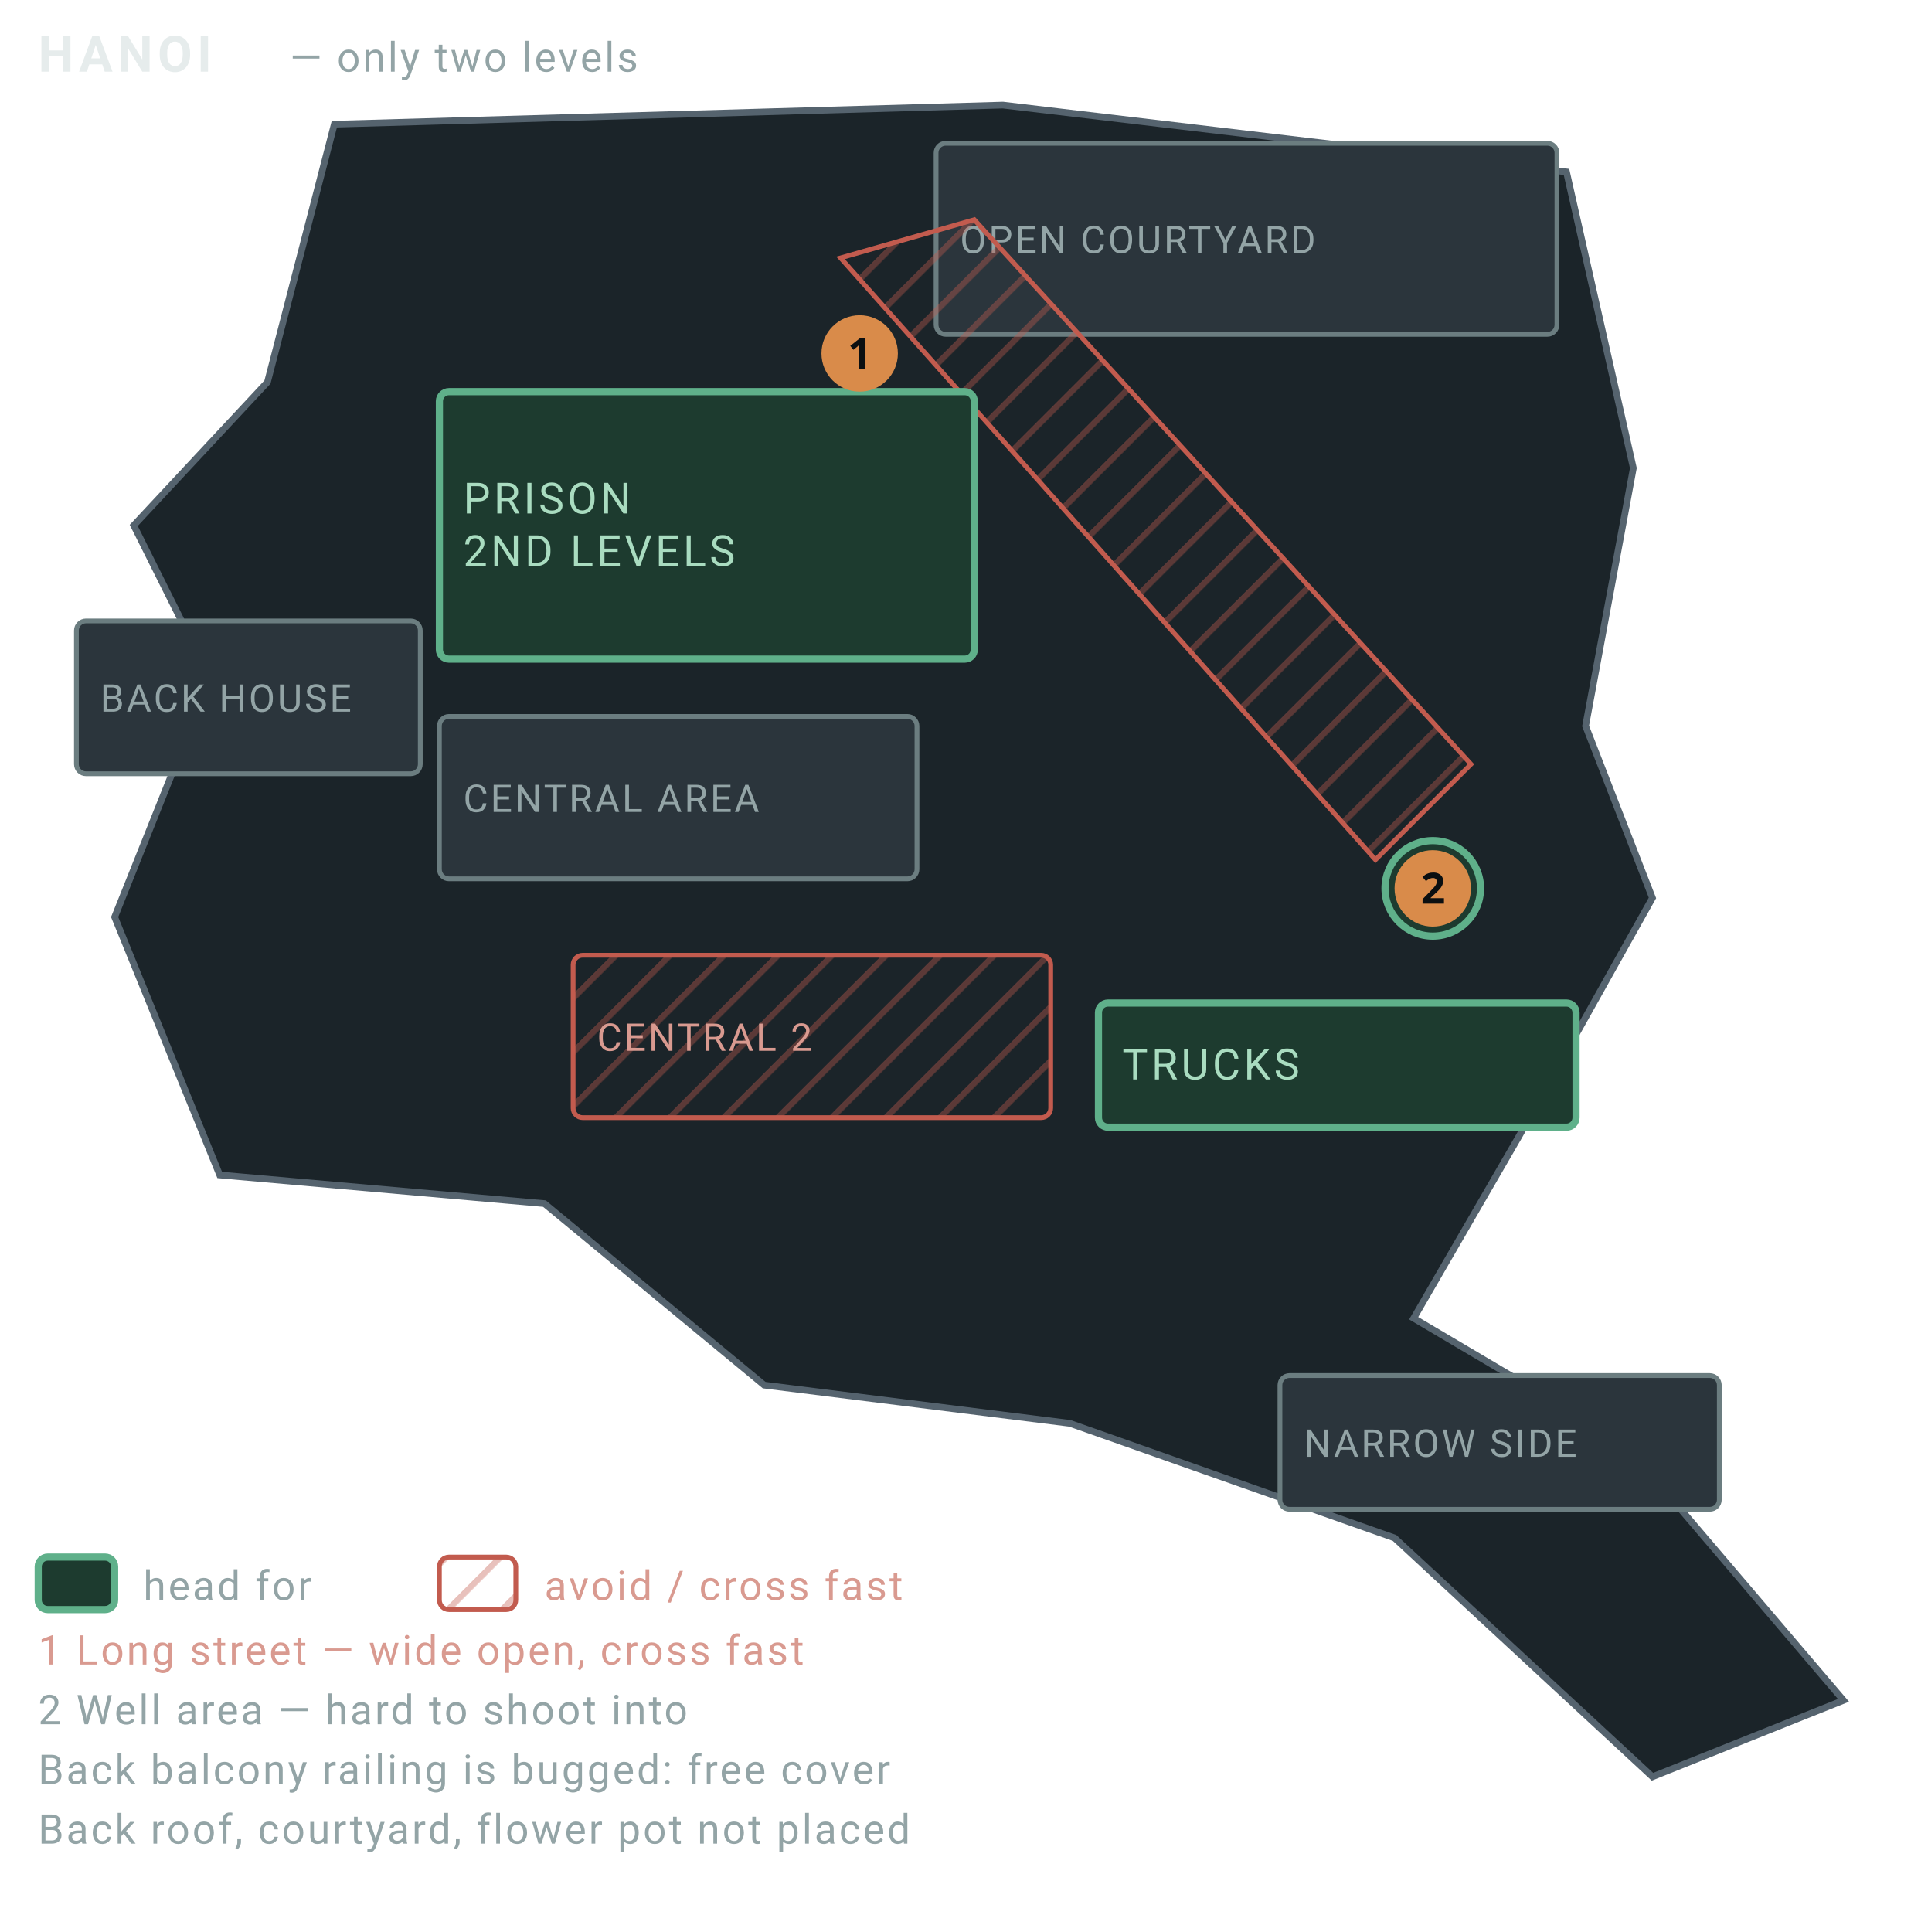
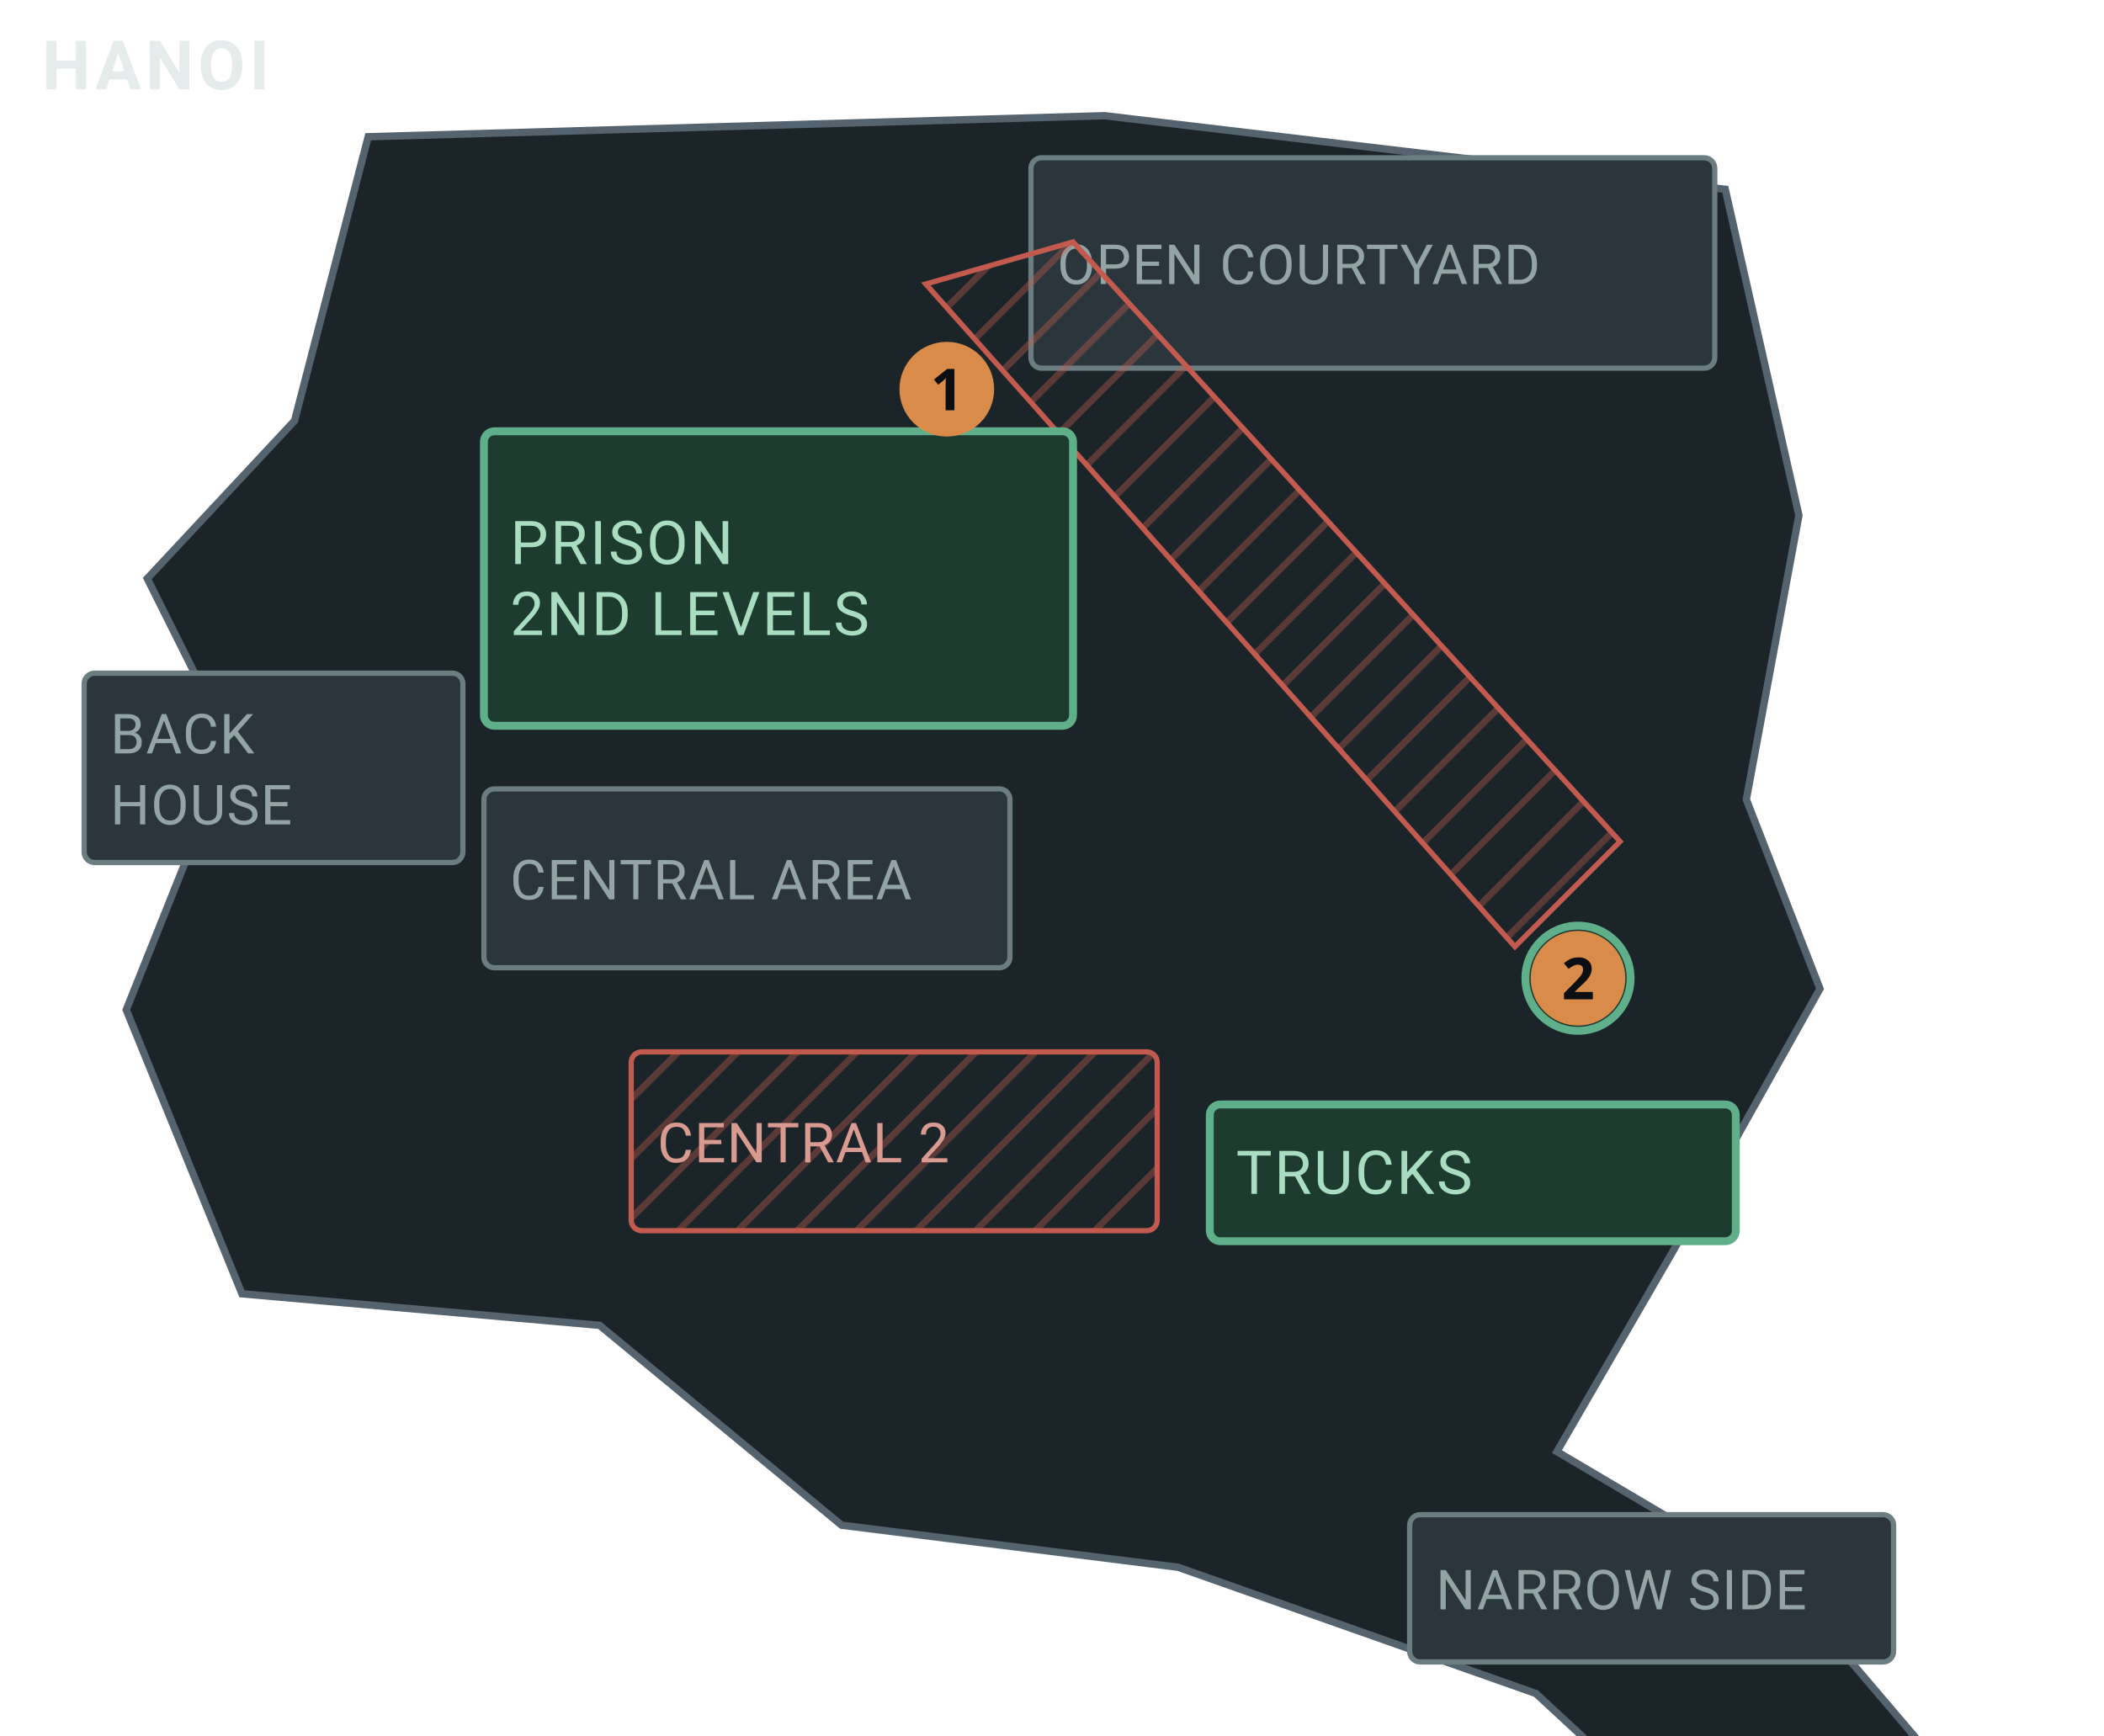
- <svg xmlns="http://www.w3.org/2000/svg" width="400" height="404.5" viewBox="0 0 400 404.5" role="img" aria-label="Hanoi tactical schematic, traced from the in-game minimap.">
+ <svg xmlns="http://www.w3.org/2000/svg" width="400" height="330" viewBox="0 0 400 330" role="img" aria-label="Hanoi tactical schematic, traced from the in-game minimap.">
  <defs>
    <pattern id="hz" width="8" height="8" patternTransform="rotate(45)" patternUnits="userSpaceOnUse">
      <line x1="0" y1="0" x2="0" y2="8" stroke="#c25b4e" stroke-width="2.5" opacity="0.38" />
    </pattern>
    <style>
.terr{fill:#1b2429;stroke:#55636e;stroke-width:1.4}
.b{fill:#39454c;stroke:#8fb0aa;stroke-width:1.1}
.s{fill:#2b353c;stroke:#6b7d80;stroke-width:1}
.sp{fill:#17313a;stroke:#8fb0aa;stroke-width:1.3}
.rock{fill:#333f45;stroke:#7d8f92;stroke-width:0.9}
.water{fill:#24343c;stroke:#8fb0aa;stroke-width:1}
.hot{fill:url(#hz);stroke:#c25b4e;stroke-width:1}
.lbl{fill:#e6ecec;font-family:ui-sans-serif,system-ui,'Segoe UI',Roboto,sans-serif;
-      font-size:9.0px;letter-spacing:0.7px}
+      font-size:11.5px;letter-spacing:0.4px}
.lbl2{fill:#93a4a6;font-family:ui-sans-serif,system-ui,'Segoe UI',Roboto,sans-serif;
-       font-size:8.0px;letter-spacing:0.5px}
+       font-size:10.5px;letter-spacing:0.2px}
.hotlbl{fill:#d99a90;font-family:ui-sans-serif,system-ui,'Segoe UI',Roboto,sans-serif;
-         font-size:8.0px;letter-spacing:0.5px}
+         font-size:10.5px;letter-spacing:0.2px}
.ttl{fill:#e6ecec;font-family:ui-sans-serif,system-ui,'Segoe UI',Roboto,sans-serif;
-      font-size:10.5px;letter-spacing:1.0px;font-weight:600}
- .key{fill:#93a4a6;font-family:ui-sans-serif,system-ui,'Segoe UI',Roboto,sans-serif;
-      font-size:8.6px;letter-spacing:0.5px}
- .keyhot{fill:#d99a90;font-family:ui-sans-serif,system-ui,'Segoe UI',Roboto,sans-serif;
-         font-size:8.6px;letter-spacing:0.5px}
+      font-size:13.0px;letter-spacing:0.8px;font-weight:600}
.pin{fill:#d98b4a}
- .pinn{fill:#0b0f11;font-family:ui-sans-serif,system-ui,sans-serif;font-size:9px;font-weight:700}
+ .pinn{fill:#0b0f11;font-family:ui-sans-serif,system-ui,sans-serif;font-size:11px;font-weight:700}
.link{stroke:#55636e;stroke-width:1.3;fill:none;stroke-dasharray:3 3}

.go{fill:#1d3b2f;stroke:#5fb08a;stroke-width:1.5}
.golbl{fill:#a9dcc0;font-family:ui-sans-serif,system-ui,'Segoe UI',Roboto,sans-serif;
-        font-size:9px;letter-spacing:0.7px}
+        font-size:11.5px;letter-spacing:0.4px}
</style>
  </defs>
-   <text class="ttl" x="8" y="15">HANOI</text>
-   <text class="key" x="60.7" y="15">— only two levels</text>
+   <text class="ttl" x="8" y="17">HANOI</text>
  <path class="terr" d="M70 26 L210 22 L328 36 L342 98 L332 152 L346 188 L318 238 L296 276 L340 302 L386 356 L346 372 L292 322 L224 298 L160 290 L114 252 L46 246 L24 192 L44 142 L28 110 L56 80 Z" />
  <rect class="s" x="196" y="30" width="130" height="40" rx="2" />
-   <text class="lbl2" x="201" y="53">OPEN COURTYARD</text>
+   <text class="lbl2" x="201" y="54">OPEN COURTYARD</text>
  <path class="hot" d="M176 54 L204 46 L308 160 L288 180 Z" />
  <rect class="go" x="92" y="82" width="112" height="56" rx="2" />
-   <text class="golbl" x="97" y="107.5">PRISON</text>
-   <text class="golbl" x="97" y="118.5">2ND LEVELS</text>
+   <text class="golbl" x="97" y="107.25">PRISON</text>
+   <text class="golbl" x="97" y="120.75">2ND LEVELS</text>
  <rect class="s" x="92" y="150" width="100" height="34" rx="2" />
-   <text class="lbl2" x="97" y="170">CENTRAL AREA</text>
-   <rect class="s" x="16" y="130" width="72" height="32" rx="2" />
-   <text class="lbl2" x="21" y="149">BACK HOUSE</text>
+   <text class="lbl2" x="97" y="171">CENTRAL AREA</text>
+   <rect class="s" x="16" y="128" width="72" height="36" rx="2" />
+   <text class="lbl2" x="21" y="143.25">BACK</text>
+   <text class="lbl2" x="21" y="156.75">HOUSE</text>
  <circle class="go" cx="300" cy="186" r="10" />
  <rect class="go" x="230" y="210" width="100" height="26" rx="2" />
-   <text class="golbl" x="235" y="226">TRUCKS</text>
+   <text class="golbl" x="235" y="227">TRUCKS</text>
  <rect class="hot" x="120" y="200" width="100" height="34" rx="2" />
-   <text class="hotlbl" x="125" y="220">CENTRAL 2</text>
+   <text class="hotlbl" x="125" y="221">CENTRAL 2</text>
  <rect class="s" x="268" y="288" width="92" height="28" rx="2" />
-   <text class="lbl2" x="273" y="305">NARROW SIDE</text>
-   <circle class="pin" cx="180" cy="74" r="8" />
-   <text class="pinn" x="177.5" y="77.2">1</text>
-   <circle class="pin" cx="300" cy="186" r="8" />
-   <text class="pinn" x="297.5" y="189.2">2</text>
-   <rect class="go" x="8" y="326" width="16" height="11" rx="2" />
-   <text class="key" x="30" y="335">head for</text>
-   <rect class="hot" x="92" y="326" width="16" height="11" rx="2" />
-   <text class="keyhot" x="114" y="335">avoid / cross fast</text>
-   <text class="keyhot" x="8" y="348.5">1  Long street — wide open, cross fast</text>
-   <text class="key" x="8" y="361">2  Well area — hard to shoot into</text>
-   <text class="key" x="8" y="373.5">Back balcony railing is bugged: free cover</text>
-   <text class="key" x="8" y="386">Back roof, courtyard, flower pot not placed</text>
+   <text class="lbl2" x="273" y="306">NARROW SIDE</text>
+   <circle class="pin" cx="180" cy="74" r="9" />
+   <text class="pinn" x="176.9" y="78">1</text>
+   <circle class="pin" cx="300" cy="186" r="9" />
+   <text class="pinn" x="296.9" y="190">2</text>
</svg>
